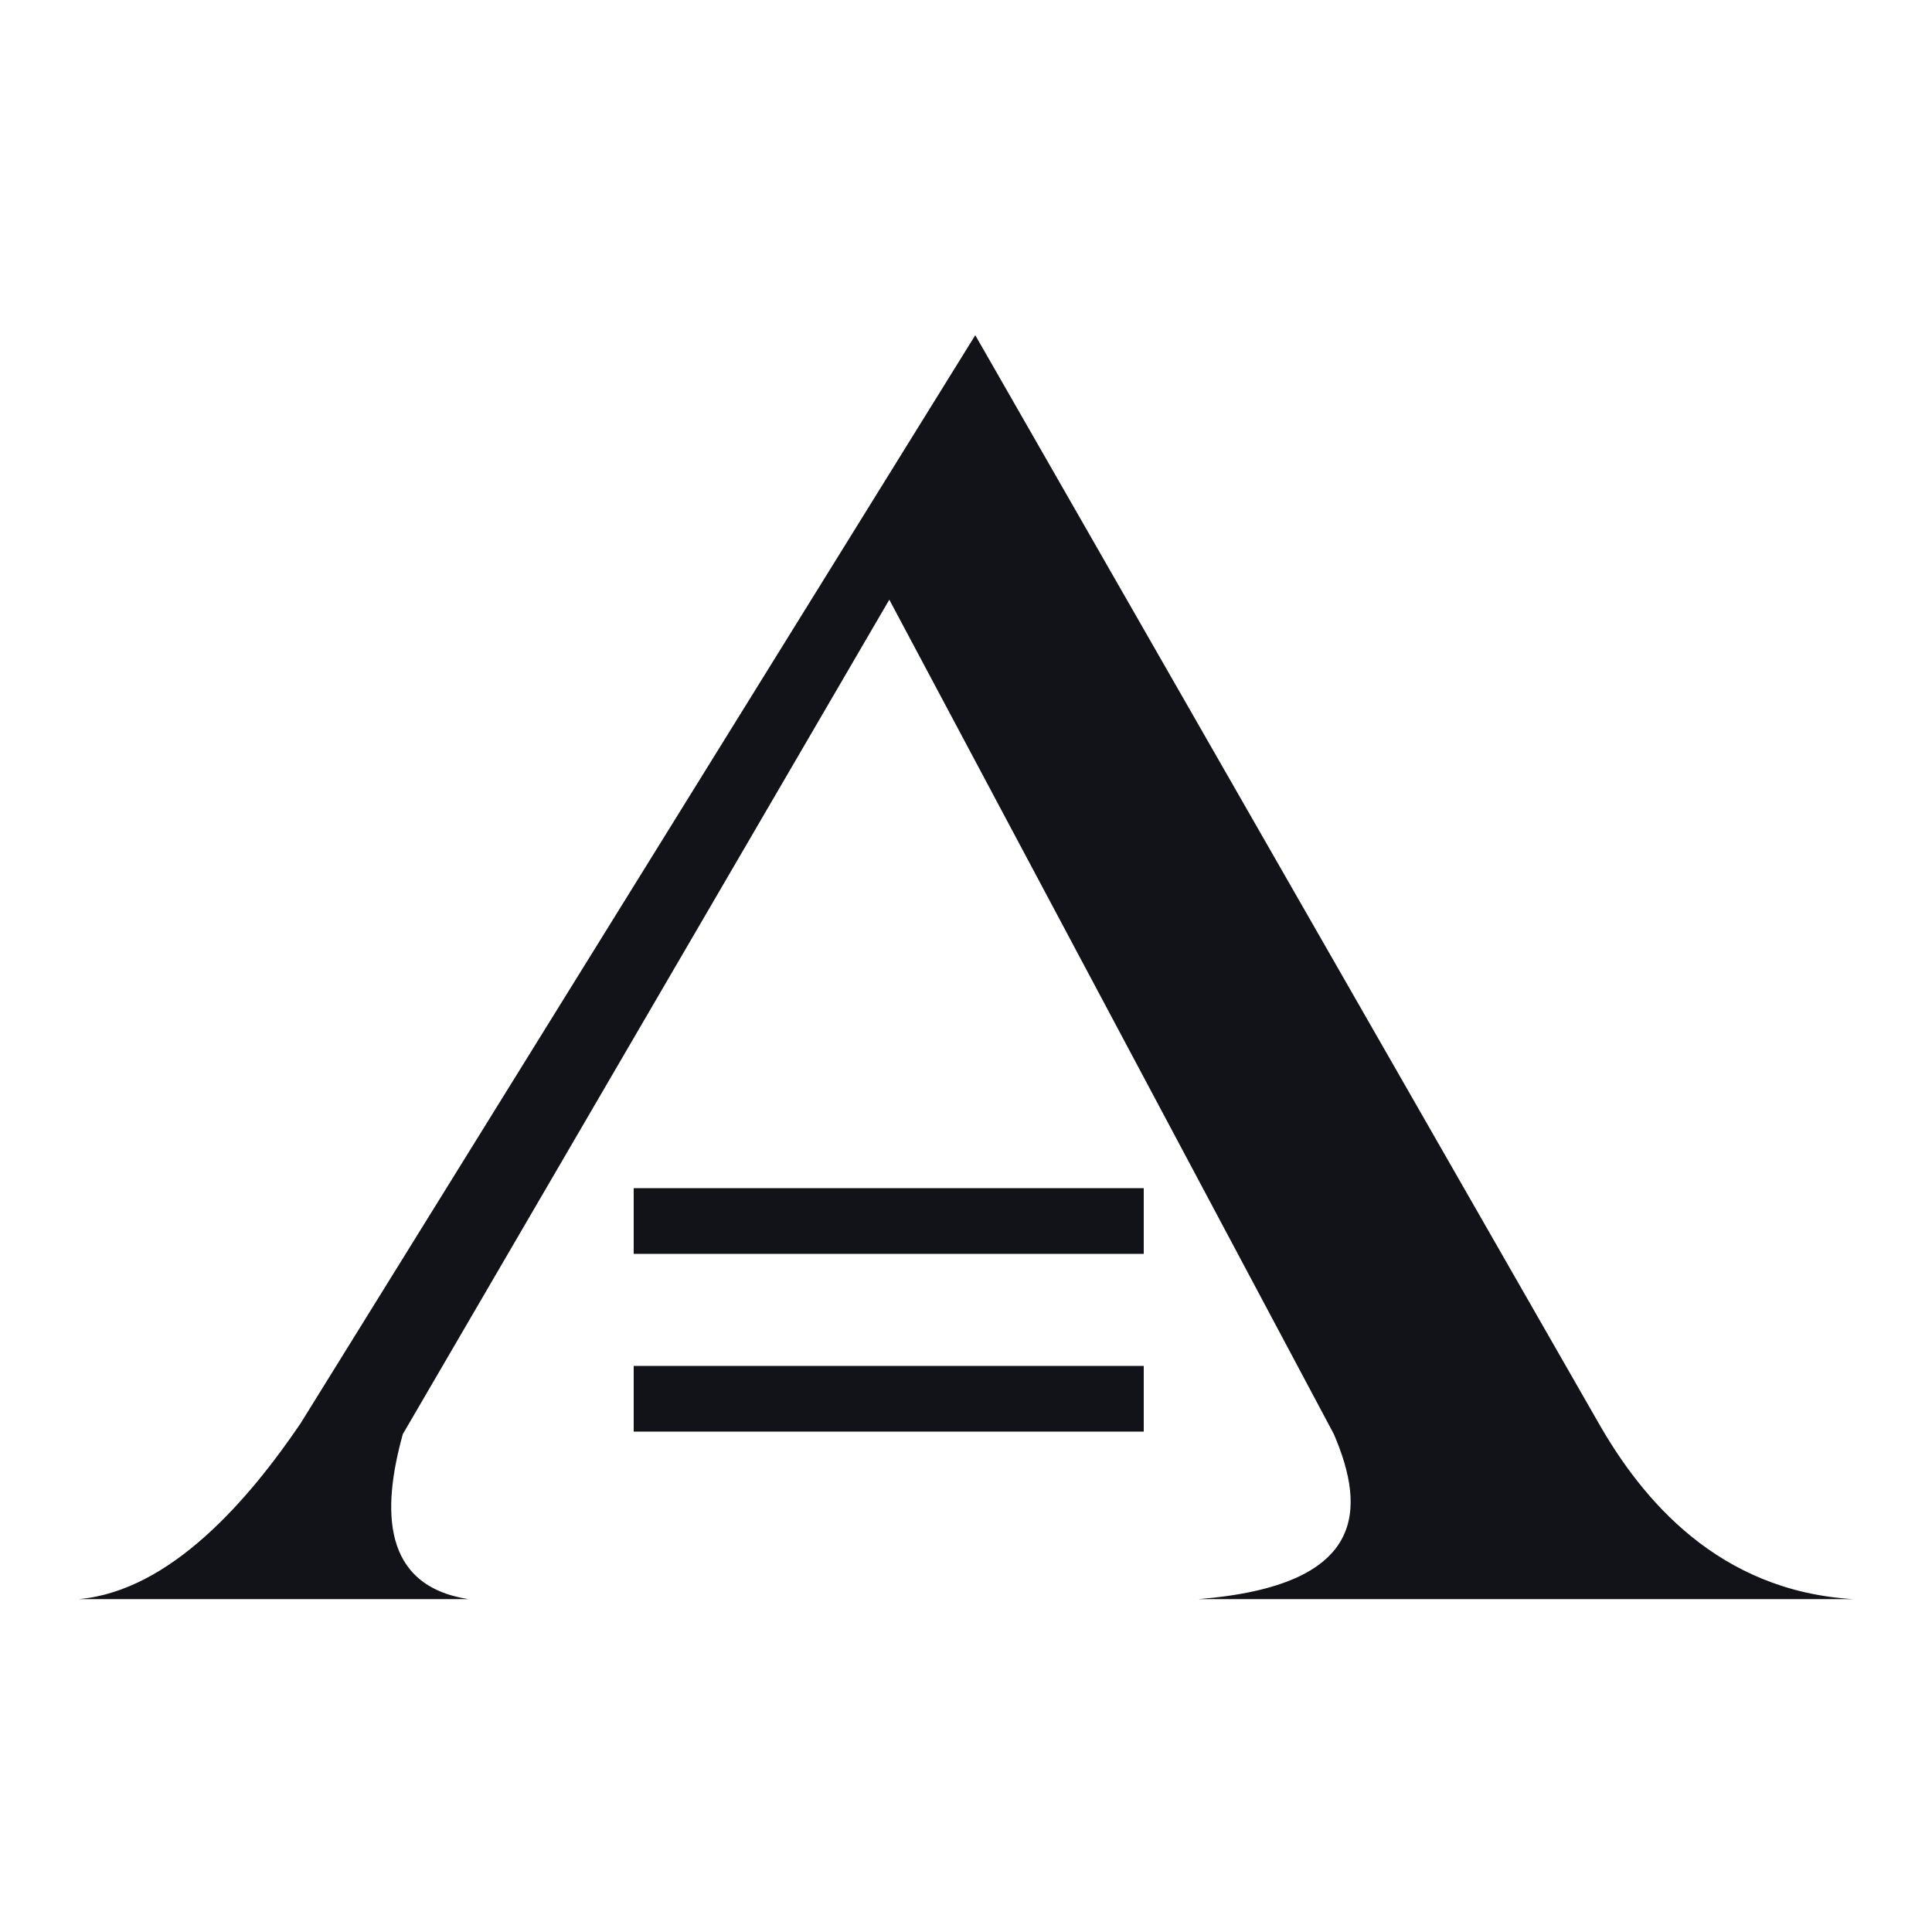
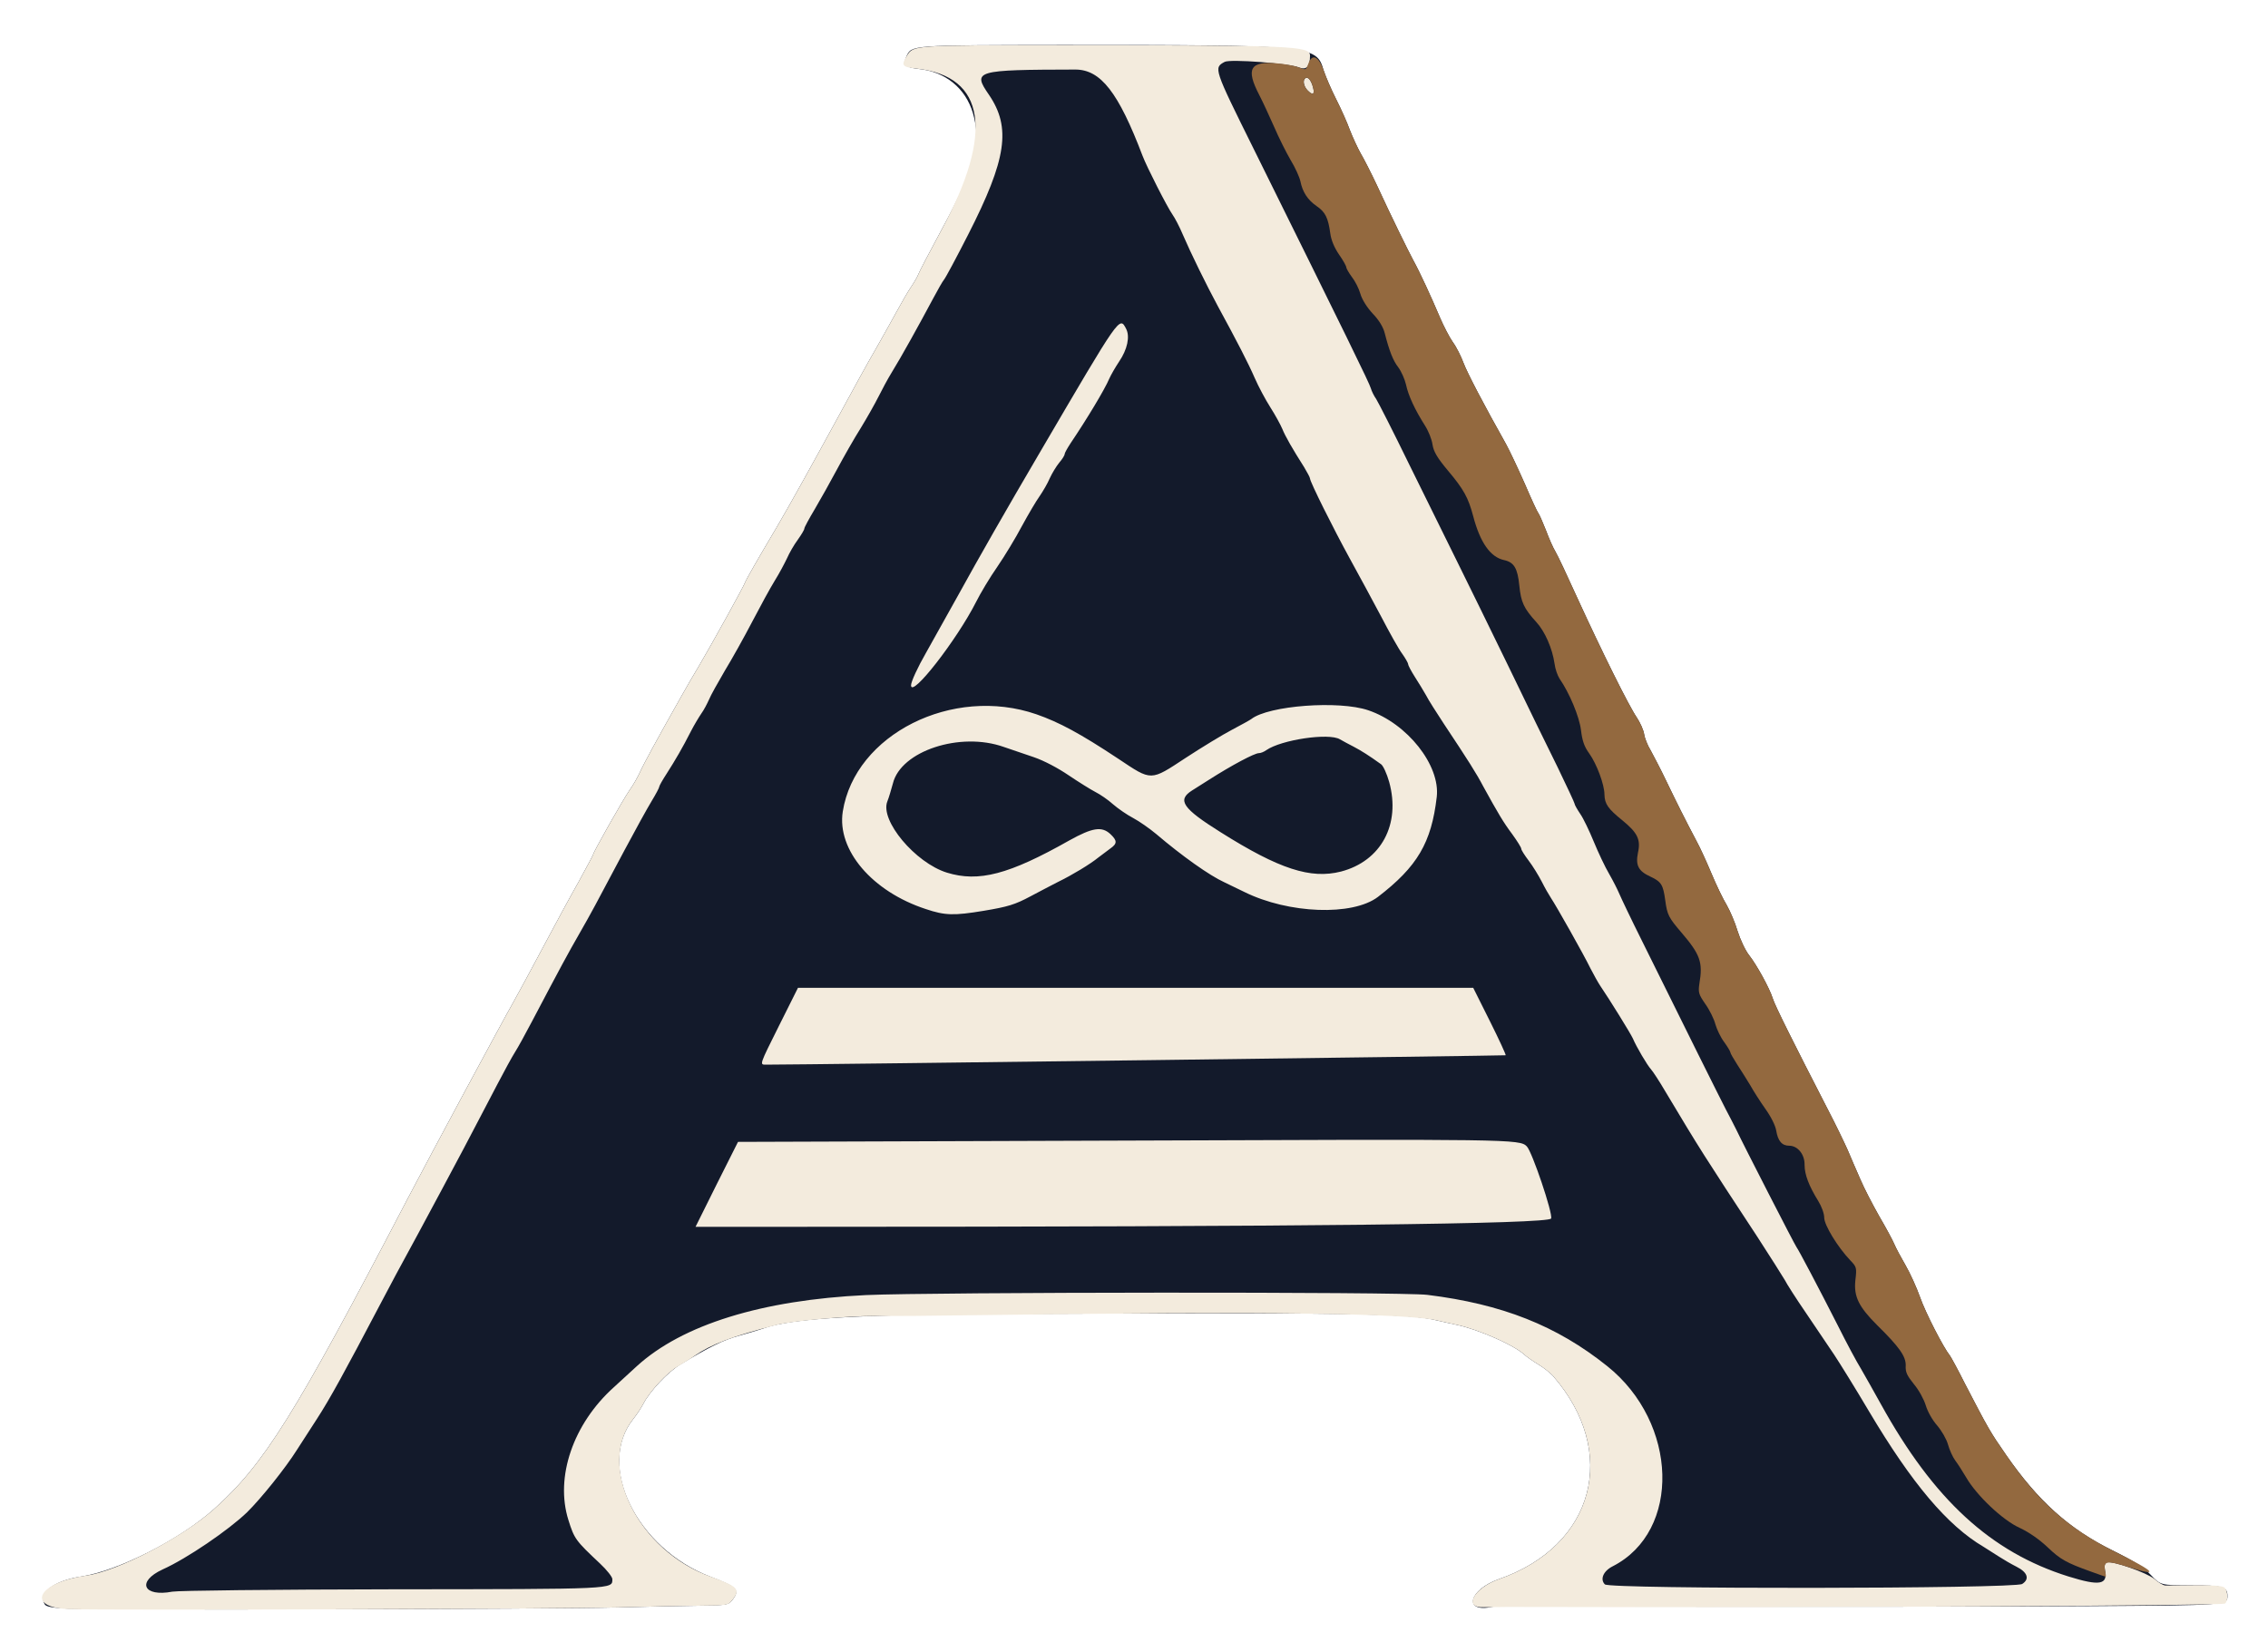
- <svg xmlns="http://www.w3.org/2000/svg" viewBox="0 0 1000 1000" role="img" aria-labelledby="title desc">
-   <g fill="#111318">
-     <path d="M 504.8 173.5 L 827.5 736.7 C 849.9 775.9 889.2 823.5 959.2 827.7 L 620.4 827.7 C 707.2 820.7 707.2 781.5 690.4 742.3 L 460.3 310.4 L 208.5 742.3 C 197.6 781.5 197.6 820.7 242.4 827.7 L 40.8 827.7 C 88.4 823.5 129 775.9 155.6 736.7 Z" />
-     <rect x="328" y="615" width="264" height="34" />
-     <rect x="328" y="707" width="264" height="34" />
+ <svg xmlns="http://www.w3.org/2000/svg" viewBox="234 98 1063 774" role="img" aria-labelledby="title desc">
+   <path id="body" fill="#131A2B" d="M266.2,852.0C258.6,851.6 255.7,851.1 255.0,850.0C251.6,844.7 259.1,838.9 272.1,836.9C289.5,834.2 318.3,819.6 334.3,805.3C357.7,784.4 372.0,761.6 424.7,660.5C436.3,638.3 469.2,577.2 475.0,567.0C477.0,563.4 483.1,552.2 488.5,542.0C493.9,531.8 501.4,518.0 505.2,511.3C508.9,504.5 512.0,498.8 512.0,498.5C512.0,497.5 526.1,472.6 529.1,468.3C530.7,466.1 532.9,462.2 534.0,459.8C535.7,456.0 542.4,443.7 553.2,424.6C555.0,421.3 558.9,414.6 561.9,409.6C568.0,399.2 582.4,373.2 583.2,371.0C583.7,369.6 589.2,360.0 598.1,345.0C604.2,334.6 614.3,316.4 626.8,293.5C633.6,280.9 641.6,266.4 644.5,261.5C647.3,256.6 651.6,248.9 654.0,244.5C656.4,240.1 659.5,234.7 661.0,232.5C662.5,230.3 664.0,227.7 664.4,226.6C664.7,225.6 669.7,216.1 675.4,205.5C691.0,176.7 694.1,165.0 690.0,151.0C686.5,139.3 677.1,131.6 664.5,130.3C658.3,129.6 657.1,128.4 658.8,124.5C661.3,119.1 660.2,119.2 731.5,119.1C850.2,119.1 850.9,119.2 854.4,131.0C855.2,133.5 857.7,139.4 860.0,144.0C862.4,148.7 865.4,155.4 866.7,159.0C868.1,162.6 870.4,167.5 871.8,170.0C873.3,172.5 876.6,179.0 879.2,184.5C886.1,199.5 893.7,214.9 896.4,220.0C899.4,225.4 904.7,236.9 908.9,246.8C910.6,250.8 913.3,256.0 914.9,258.3C916.6,260.6 918.8,265.0 919.9,268.0C921.7,272.8 929.6,287.9 939.9,306.2C941.6,309.3 945.5,317.6 948.6,324.6C951.6,331.6 954.5,337.9 955.0,338.5C955.5,339.1 957.1,342.8 958.6,346.6C960.0,350.4 962.0,354.9 963.0,356.5C964.0,358.1 968.7,368.1 973.4,378.5C984.8,403.4 997.4,428.8 1001.1,434.2C1002.7,436.6 1004.3,440.1 1004.6,442.1C1004.9,444.1 1006.3,447.5 1007.6,449.6C1008.8,451.8 1012.3,458.4 1015.2,464.5C1020.2,474.9 1023.3,481.1 1029.3,492.5C1030.8,495.2 1033.9,502.0 1036.2,507.5C1038.5,513.0 1041.7,519.6 1043.3,522.2C1044.8,524.8 1047.2,530.3 1048.4,534.4C1049.7,538.5 1052.1,543.6 1053.8,545.7C1057.4,550.3 1063.4,561.2 1064.9,566.0C1065.9,569.3 1074.7,586.9 1090.7,618.0C1094.3,624.9 1098.4,633.4 1100.0,637.0C1101.5,640.6 1104.2,646.8 1106.0,650.9C1107.7,654.9 1111.7,662.6 1114.7,667.9C1117.8,673.2 1121.0,679.1 1121.8,681.0C1122.6,682.9 1125.0,687.4 1127.1,691.0C1129.2,694.6 1132.3,701.4 1134.0,706.2C1136.5,713.3 1144.8,729.5 1148.0,733.5C1148.4,734.0 1151.7,740.0 1155.1,746.8C1166.0,767.8 1166.8,769.2 1174.3,780.0C1189.1,801.3 1203.7,814.6 1223.6,824.4C1234.3,829.7 1238.6,832.4 1242.1,836.2C1246.7,841.0 1246.7,841.0 1260.8,841.0C1275.6,841.0 1278.0,841.7 1278.0,845.9C1278.0,850.4 1278.3,850.4 1211.6,850.8C1104.9,851.3 944.8,851.1 941.9,850.5C940.3,850.1 936.6,850.4 933.6,851.1C919.6,854.2 922.3,843.1 936.6,838.1C981.4,822.5 993.0,778.5 961.8,742.8C960.5,741.4 957.5,739.0 955.0,737.5C952.5,736.0 949.5,733.9 948.3,732.8C943.5,728.4 927.1,721.2 917.0,719.0C914.0,718.4 909.9,717.4 908.0,717.0C894.2,713.5 867.5,713.1 694.0,713.9C634.7,714.2 604.9,716.1 592.5,720.4C590.3,721.2 584.9,722.8 580.6,724.0C573.1,726.0 566.7,729.2 552.9,737.5C547.0,741.1 538.5,750.1 535.5,756.0C534.5,757.9 532.4,761.1 530.8,763.1C513.3,784.9 532.4,823.8 567.0,837.0C579.6,841.8 581.0,843.3 577.1,848.1C575.4,850.2 574.6,850.4 561.4,850.6C553.8,850.7 536.7,851.0 523.5,851.4C494.5,852.2 280.7,852.7 266.2,852.0Z" />
+   <g fill="#F3EBDD">
+     <path d="M266.6,852.2C245.6,851.6 251.6,839.6 274.3,836.5C288.9,834.5 319.2,818.8 334.3,805.3C357.7,784.4 372.0,761.6 424.7,660.5C436.3,638.3 469.2,577.2 475.0,567.0C477.0,563.4 483.1,552.2 488.5,542.0C493.9,531.8 501.4,518.0 505.2,511.3C508.9,504.5 512.0,498.8 512.0,498.5C512.0,497.5 526.1,472.6 529.1,468.3C530.7,466.1 532.9,462.2 534.0,459.8C535.7,456.0 542.4,443.7 553.2,424.6C555.0,421.3 558.9,414.6 561.9,409.6C568.0,399.2 582.4,373.2 583.2,371.0C583.7,369.6 589.2,360.0 598.1,345.0C604.2,334.6 614.3,316.4 626.8,293.5C633.6,280.9 641.6,266.4 644.5,261.5C647.3,256.6 651.6,248.9 654.0,244.5C656.4,240.1 659.5,234.7 661.0,232.5C662.5,230.3 664.0,227.7 664.4,226.6C664.7,225.6 669.7,216.1 675.4,205.5C699.9,160.2 695.9,133.8 663.9,130.2C656.8,129.4 656.2,128.8 659.0,124.2C662.1,119.1 661.8,119.2 731.6,119.2C840.7,119.2 848.0,119.5 848.0,124.1C848.0,129.2 846.3,131.0 842.8,129.6C838.3,127.7 810.5,125.6 808.0,127.0C802.8,129.8 802.8,129.9 821.6,167.8C865.2,255.9 875.9,277.7 876.5,280.0C876.9,281.4 878.0,283.6 879.0,285.0C879.9,286.4 886.9,300.1 894.4,315.5C902.0,330.9 912.2,351.6 917.1,361.5C922.0,371.4 932.8,393.4 941.1,410.5C949.3,427.6 959.7,448.8 964.1,457.7C968.4,466.6 972.0,474.3 972.0,474.7C972.0,475.2 973.2,477.3 974.6,479.4C976.1,481.5 978.9,487.4 981.0,492.5C983.1,497.6 986.3,504.4 988.2,507.6C990.1,510.9 992.2,515.1 993.0,517.0C993.8,518.9 998.5,528.8 1003.6,539.0C1024.6,581.5 1040.2,612.8 1042.9,618.0C1044.5,621.0 1046.7,625.3 1047.8,627.5C1051.2,634.7 1075.2,681.5 1076.0,682.5C1077.0,683.8 1086.5,701.8 1095.5,719.5C1099.4,727.3 1104.2,736.3 1106.2,739.5C1108.1,742.8 1112.3,750.2 1115.5,756.0C1140.3,800.9 1167.1,825.5 1203.5,836.9C1218.0,841.4 1222.0,840.8 1220.6,834.0C1220.2,831.8 1220.5,830.8 1221.5,830.3C1224.0,829.4 1240.2,835.1 1243.8,838.1C1245.6,839.7 1247.8,841.0 1248.8,841.1C1249.7,841.1 1256.1,841.1 1262.8,841.0C1271.0,840.9 1275.7,841.3 1276.6,842.1C1278.3,843.5 1278.4,848.6 1276.8,849.6C1275.2,850.6 1080.9,851.6 961.0,851.2C945.9,851.1 931.7,851.2 929.5,851.3C919.5,851.8 924.7,842.3 936.6,838.1C981.4,822.5 993.0,778.5 961.8,742.8C960.5,741.4 957.5,739.0 955.0,737.5C952.5,736.0 949.5,733.9 948.3,732.8C943.5,728.4 927.1,721.2 917.0,719.0C914.0,718.4 909.9,717.4 908.0,717.0C894.3,713.5 824.8,712.6 701.5,714.3C655.0,714.9 661.0,714.8 644.0,714.8C631.1,714.8 605.3,717.1 598.0,719.0C577.4,724.2 567.1,728.2 559.5,733.5C557.9,734.7 554.4,736.8 551.9,738.3C546.9,741.1 538.4,750.3 535.5,756.0C534.5,757.9 532.4,761.1 530.8,763.1C513.3,784.9 533.0,824.9 567.2,837.0C580.0,841.6 581.3,843.0 577.1,848.1C575.3,850.4 574.6,850.5 561.3,850.6C553.7,850.7 536.7,851.0 523.5,851.4C499.5,852.1 285.3,852.8 266.6,852.2ZM314.8,844.0C317.7,843.5 360.6,843.0 418.1,842.9C523.1,842.8 521.0,842.9 521.0,838.1C521.0,837.1 518.4,833.8 515.3,830.9C503.7,820.0 503.2,819.3 500.4,810.4C494.1,790.3 502.6,765.4 521.7,748.2C524.9,745.3 529.8,740.8 532.5,738.3C553.8,718.9 591.1,707.3 639.9,705.0C670.3,703.6 891.4,703.4 903.0,704.9C937.9,709.2 963.6,719.3 987.3,738.3C1020.6,764.9 1022.0,815.7 989.9,832.1C985.5,834.3 983.8,838.2 986.2,840.6C988.5,842.9 1178.3,842.7 1181.8,840.4C1185.4,838.1 1184.3,834.9 1179.1,832.3C1176.7,831.1 1173.1,829.0 1171.1,827.7C1169.1,826.4 1165.8,824.3 1163.7,823.0C1146.7,813.0 1130.1,793.3 1110.0,759.5C1103.8,749.0 1096.4,737.1 1093.7,733.0C1090.9,728.9 1084.9,720.0 1080.4,713.3C1075.8,706.6 1071.4,699.7 1070.5,697.9C1069.5,696.2 1063.7,687.0 1057.6,677.6C1033.1,640.3 1030.8,636.8 1014.5,609.5C1011.8,604.9 1008.8,600.3 1007.9,599.3C1006.0,597.2 1001.0,588.7 999.3,584.7C998.2,582.3 988.5,566.6 984.0,560.0C983.0,558.5 981.0,554.9 979.5,552.0C976.2,545.2 963.3,522.4 961.0,519.0C960.0,517.5 958.0,514.0 956.6,511.2C955.1,508.3 952.4,503.9 950.5,501.4C948.6,498.9 947.0,496.4 947.0,495.8C947.0,495.2 945.1,492.2 942.8,489.0C938.6,483.4 936.2,479.3 929.2,466.6C926.0,460.5 922.2,454.5 910.7,437.2C907.3,432.0 903.5,426.1 902.4,423.9C901.2,421.8 898.8,417.8 897.1,415.2C895.4,412.5 894.0,409.9 894.0,409.3C894.0,408.8 892.7,406.5 891.2,404.4C889.6,402.3 885.2,394.4 881.3,386.9C877.3,379.4 870.8,367.3 866.7,359.9C858.9,345.7 848.0,323.8 848.0,322.3C848.0,321.8 846.7,319.4 845.2,316.9C839.8,308.4 836.4,302.5 835.0,299.0C834.2,297.1 831.7,292.5 829.4,288.9C827.1,285.3 823.8,279.1 822.1,275.2C819.1,268.3 813.8,258.0 804.8,241.5C799.4,231.5 792.1,216.6 788.4,208.0C786.9,204.4 784.7,200.2 783.5,198.5C781.1,195.1 771.5,176.3 769.5,171.0C758.2,141.3 749.9,130.6 738.0,130.6C691.1,130.7 689.7,131.1 697.5,142.4C708.0,157.8 705.8,172.6 687.8,207.9C682.3,218.7 677.2,228.2 676.5,229.0C675.8,229.8 673.5,233.9 671.3,238.0C664.8,250.2 656.2,265.7 652.1,272.3C650.0,275.7 647.2,281.0 645.7,284.0C644.2,287.0 640.5,293.6 637.5,298.5C634.4,303.4 629.4,312.2 626.3,318.0C623.2,323.8 618.5,332.2 615.9,336.6C613.2,341.1 611.0,345.2 611.0,345.7C611.0,346.3 609.6,348.6 607.9,351.0C606.1,353.4 603.9,357.3 602.9,359.6C601.8,361.9 599.3,366.7 597.1,370.2C595.0,373.6 590.2,382.4 586.5,389.5C582.8,396.6 577.0,407.0 573.7,412.4C570.5,417.9 567.1,423.9 566.3,425.9C565.4,427.9 563.9,430.8 562.8,432.3C561.7,433.9 559.4,437.7 557.8,440.8C554.0,448.3 550.5,454.3 546.4,460.7C544.5,463.6 543.0,466.3 543.0,466.7C543.0,467.2 541.4,470.2 539.4,473.5C537.4,476.8 531.7,487.1 526.7,496.5C512.2,523.8 511.6,525.0 505.6,535.5C500.2,544.9 497.0,550.8 483.2,577.0C480.2,582.7 476.7,589.1 475.4,591.1C474.1,593.1 470.3,600.1 466.9,606.6C463.5,613.2 456.5,626.4 451.5,636.0C446.4,645.6 436.8,663.6 430.1,676.0C423.3,688.4 415.2,703.5 412.1,709.5C395.4,741.3 388.6,753.7 382.5,763.1C378.8,768.8 374.6,775.3 373.2,777.5C367.8,786.1 356.4,800.3 349.8,806.8C341.2,815.1 321.6,828.5 310.2,833.6C297.9,839.3 301.1,846.6 314.8,844.0ZM569.9,653.1L579.9,633.2L759.2,632.6C942.3,631.9 946.3,631.9 949.6,635.3C952.1,637.8 961.9,666.8 961.0,669.1C959.9,671.7 844.4,673.0 609.8,673.0L560.0,673.0L569.9,653.1ZM599.0,579.0L608.0,561.0L766.3,561.0L924.5,561.0L932.3,576.6C936.6,585.2 939.9,592.4 939.7,592.6C939.5,592.8 612.9,597.0 592.8,597.0C590.0,597.0 590.0,597.0 599.0,579.0ZM668.0,524.1C642.8,515.9 626.2,496.4 629.0,478.4C634.7,442.2 680.5,419.2 719.8,432.8C730.4,436.5 740.3,441.8 758.1,453.6C774.0,464.2 773.0,464.2 789.9,453.1C797.4,448.2 807.1,442.3 811.5,440.0C815.9,437.7 820.0,435.4 820.5,435.0C828.6,428.7 861.5,426.2 875.3,430.9C893.6,437.1 909.1,456.7 907.4,471.5C904.9,493.0 898.3,504.2 879.8,518.4C867.9,527.4 838.0,526.3 817.3,516.1C813.9,514.5 809.7,512.4 807.8,511.5C800.8,508.3 788.0,499.2 775.9,488.9C772.9,486.4 768.1,483.0 765.1,481.4C762.2,479.9 757.9,476.9 755.6,474.9C753.4,472.9 749.6,470.3 747.4,469.2C745.1,468.0 739.5,464.5 734.9,461.4C729.9,458.0 723.5,454.6 718.6,452.9C714.1,451.4 707.8,449.2 704.5,448.1C684.0,440.8 656.2,450.0 652.5,465.2C651.7,468.1 650.6,471.9 649.9,473.6C646.3,482.5 663.0,502.4 677.8,507.0C692.7,511.6 706.9,507.9 735.2,491.9C746.0,485.9 750.4,485.2 754.4,488.9C757.7,492.0 757.7,493.4 754.4,495.7C753.0,496.7 750.5,498.6 748.8,499.9C745.0,503.0 736.6,508.1 729.8,511.4C726.9,512.9 721.1,515.9 717.0,518.1C709.7,522.0 706.4,523.0 695.0,524.9C681.1,527.2 676.9,527.1 668.0,524.1ZM862.5,506.5C881.3,501.6 890.6,484.4 885.1,464.5C884.0,460.6 882.3,456.9 881.3,456.2C875.6,452.1 872.1,449.9 868.5,448.0C866.3,446.9 863.4,445.3 862.0,444.5C856.8,441.4 834.6,444.7 827.5,449.6C826.4,450.4 824.9,451.0 824.0,451.0C822.0,451.0 811.4,456.6 800.6,463.5C798.0,465.1 794.5,467.4 792.7,468.5C785.6,473.0 788.3,476.9 806.0,488.0C833.6,505.4 848.3,510.1 862.5,506.5ZM661.0,419.2C661.0,417.5 664.2,410.6 668.0,404.0C670.0,400.4 676.7,388.5 682.8,377.5C693.1,358.8 705.1,337.8 721.7,309.5C759.2,245.5 758.7,246.2 761.8,252.1C763.7,255.7 762.4,261.8 758.5,267.5C756.7,270.2 754.6,273.9 753.9,275.5C751.8,280.5 743.3,294.6 735.8,305.7C734.3,308.0 733.0,310.3 733.0,310.8C733.0,311.4 731.9,313.2 730.5,314.8C729.1,316.5 727.1,319.8 726.0,322.2C725.0,324.6 722.8,328.3 721.3,330.5C719.7,332.7 716.0,339.0 713.0,344.5C710.1,350.0 704.9,358.6 701.4,363.7C697.9,368.7 693.5,376.1 691.5,380.1C682.5,397.9 661.0,425.5 661.0,419.2ZM846.7,140.2C844.9,138.2 844.5,135.4 845.9,134.6C847.1,133.8 848.7,135.9 849.5,139.3C850.3,142.4 849.1,142.8 846.7,140.2Z" />
+     <path id="accent" fill="#93693F" d="M1214.0,834.6C1202.3,830.4 1199.7,828.9 1193.6,823.1C1189.8,819.5 1184.9,816.1 1180.6,814.1C1172.6,810.5 1160.3,798.8 1155.5,790.4C1153.9,787.7 1151.6,784.1 1150.4,782.5C1149.2,780.9 1147.7,777.5 1147.0,775.0C1146.3,772.5 1144.1,768.7 1142.0,766.2C1139.7,763.6 1137.5,759.7 1136.6,756.7C1135.7,753.8 1133.3,749.4 1131.0,746.7C1127.8,742.7 1127.0,741.1 1127.2,738.0C1127.3,733.8 1124.3,729.4 1113.8,719.1C1105.2,710.5 1102.8,705.7 1103.6,698.1C1104.3,692.2 1104.2,691.8 1101.2,688.7C1095.3,682.5 1089.0,672.2 1089.0,668.7C1089.0,666.8 1087.8,663.5 1086.2,660.9C1081.8,653.8 1079.8,648.5 1079.8,644.0C1079.9,639.1 1076.6,635.0 1072.6,635.0C1069.2,635.0 1067.3,632.8 1066.5,627.9C1066.1,625.5 1064.0,621.3 1061.4,617.7C1059.0,614.3 1055.8,609.3 1054.3,606.6C1052.7,604.0 1050.0,599.6 1048.2,596.9C1046.5,594.2 1045.0,591.7 1045.0,591.2C1045.0,590.8 1043.7,588.6 1042.1,586.4C1040.5,584.3 1038.7,580.5 1038.0,578.1C1037.4,575.7 1035.3,571.4 1033.3,568.6C1030.1,564.0 1029.9,563.1 1030.5,559.0C1032.2,549.0 1030.9,545.4 1022.1,535.1C1016.1,528.1 1015.4,526.8 1014.5,520.0C1013.5,512.7 1012.7,511.3 1007.6,508.9C1001.9,506.3 1000.5,503.6 1001.7,497.7C1003.1,491.5 1001.5,488.3 994.4,482.5C987.7,477.1 986.1,474.8 986.0,470.4C986.0,465.8 982.4,456.1 978.9,451.2C976.5,447.9 975.6,445.2 975.0,440.2C974.2,433.8 969.6,422.8 964.9,416.0C964.0,414.6 962.9,411.5 962.6,409.0C961.6,402.0 958.1,393.9 954.0,389.5C948.2,383.1 946.9,380.3 946.1,372.5C945.3,364.3 943.6,361.5 938.9,360.5C932.5,359.1 927.7,352.2 924.5,340.0C922.2,331.3 920.1,327.4 912.5,318.4C907.5,312.4 905.9,309.6 905.4,306.3C905.1,304.0 903.5,300.0 901.9,297.5C897.2,290.1 894.1,283.5 893.0,278.3C892.4,275.7 890.8,272.1 889.4,270.2C886.9,267.0 885.2,262.6 883.0,254.1C882.3,251.3 880.3,248.0 877.4,245.0C874.8,242.2 872.4,238.5 871.6,235.7C870.9,233.2 869.1,229.7 867.6,227.8C866.2,225.9 865.0,223.8 865.0,223.3C865.0,222.7 863.5,220.0 861.6,217.3C859.4,214.1 857.9,210.5 857.5,207.4C856.5,200.1 855.2,197.4 851.1,194.6C846.9,191.7 844.5,188.0 843.5,183.0C843.1,181.1 841.1,176.6 838.9,173.0C836.8,169.4 833.3,162.4 831.2,157.5C829.0,152.5 825.9,145.8 824.2,142.5C817.8,130.2 819.9,126.6 832.5,127.7C836.4,128.0 841.0,128.9 842.8,129.6C846.1,130.9 846.1,130.9 847.2,127.9C849.0,122.8 852.1,124.3 854.6,131.5C855.7,134.8 858.4,140.9 860.5,145.0C862.6,149.1 865.4,155.4 866.7,159.0C868.1,162.6 870.4,167.5 871.8,170.0C873.3,172.5 876.6,179.0 879.2,184.5C886.1,199.5 893.7,214.9 896.4,220.0C899.4,225.4 904.7,236.9 908.9,246.8C910.6,250.8 913.3,256.0 914.9,258.3C916.6,260.6 918.8,265.0 919.9,268.0C921.7,272.8 929.6,287.9 939.9,306.2C941.6,309.3 945.5,317.6 948.6,324.6C951.6,331.6 954.5,337.9 955.0,338.5C955.5,339.1 957.1,342.8 958.6,346.6C960.0,350.4 962.0,354.9 963.0,356.5C964.0,358.1 968.7,368.1 973.4,378.5C984.8,403.4 997.4,428.8 1001.1,434.2C1002.7,436.6 1004.3,440.1 1004.6,442.1C1004.9,444.1 1006.3,447.5 1007.6,449.6C1008.8,451.8 1012.3,458.4 1015.2,464.5C1020.2,474.9 1023.3,481.1 1029.3,492.5C1030.8,495.2 1033.9,502.0 1036.2,507.5C1038.5,513.0 1041.7,519.6 1043.3,522.2C1044.8,524.8 1047.2,530.3 1048.4,534.4C1049.7,538.5 1052.1,543.6 1053.8,545.7C1057.4,550.3 1063.4,561.2 1064.9,566.0C1065.9,569.3 1074.7,586.9 1090.7,618.0C1094.3,624.9 1098.4,633.4 1100.0,637.0C1101.5,640.6 1104.2,646.8 1106.0,650.9C1107.7,654.9 1111.7,662.6 1114.7,667.9C1117.8,673.2 1121.0,679.1 1121.8,681.0C1122.6,682.9 1125.0,687.4 1127.1,691.0C1129.2,694.6 1132.3,701.4 1134.0,706.2C1136.5,713.3 1144.8,729.5 1148.0,733.5C1148.4,734.0 1151.7,740.0 1155.1,746.8C1166.0,767.8 1166.8,769.2 1174.3,780.0C1189.5,802.0 1203.6,814.5 1225.3,825.3C1244.6,834.9 1246.5,837.2 1231.3,832.4C1221.6,829.3 1219.8,829.6 1220.6,834.0C1221.0,835.6 1221.1,837.0 1220.9,837.0C1220.7,837.0 1217.6,835.9 1214.0,834.6ZM849.5,139.3C848.7,135.9 847.1,133.8 845.9,134.6C844.5,135.4 844.9,138.2 846.7,140.2C849.1,142.8 850.3,142.4 849.5,139.3Z" />
  </g>
</svg>
